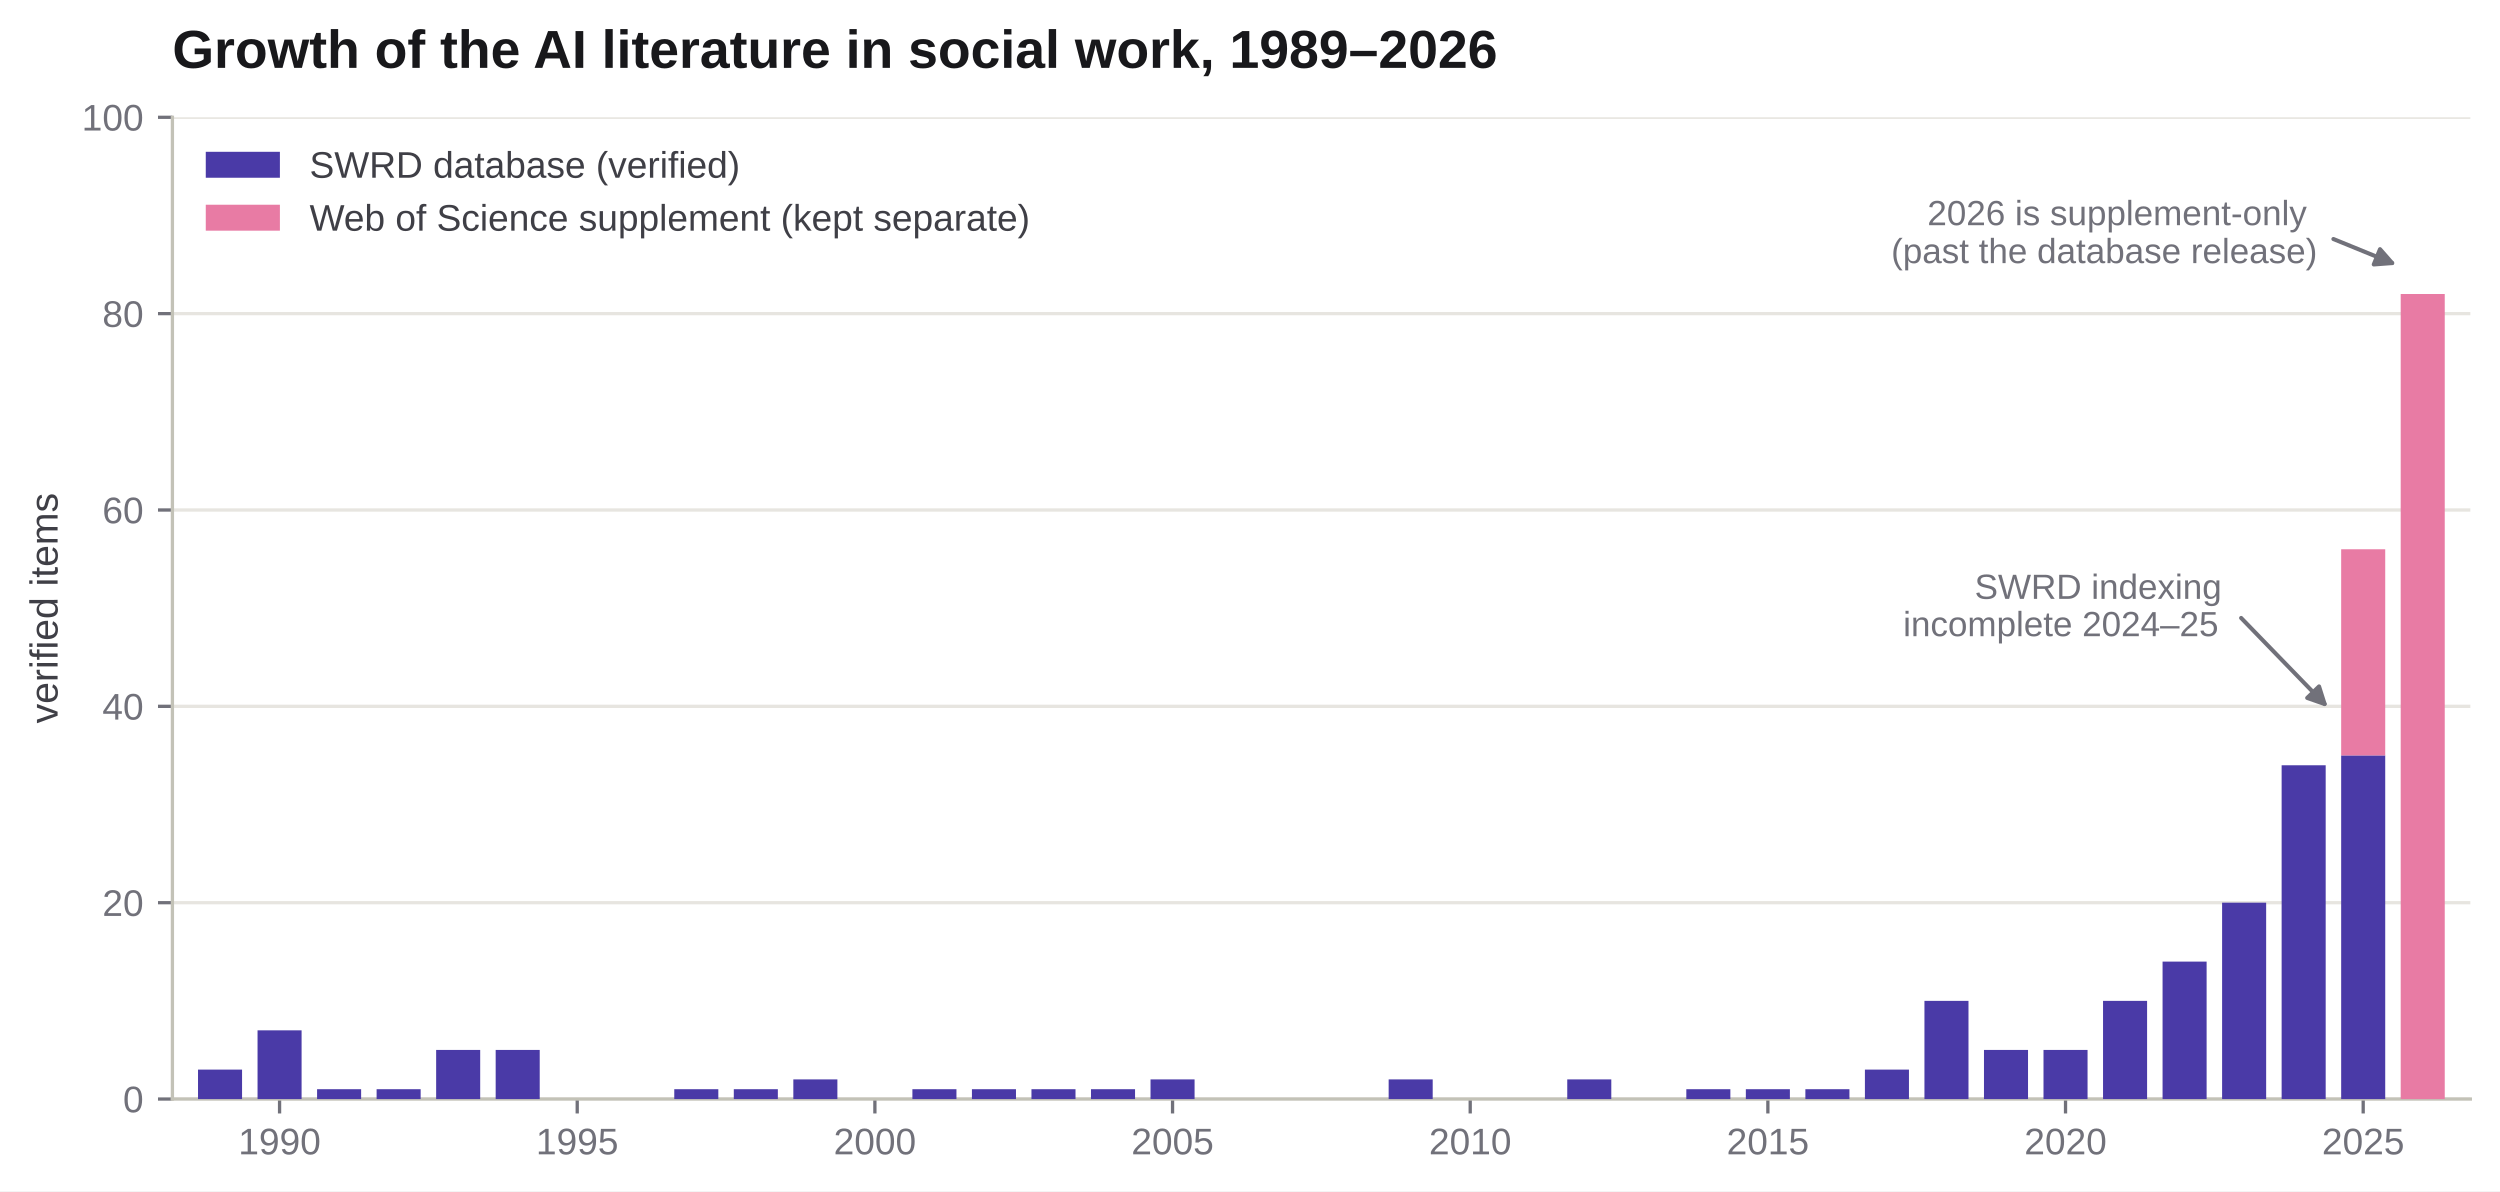
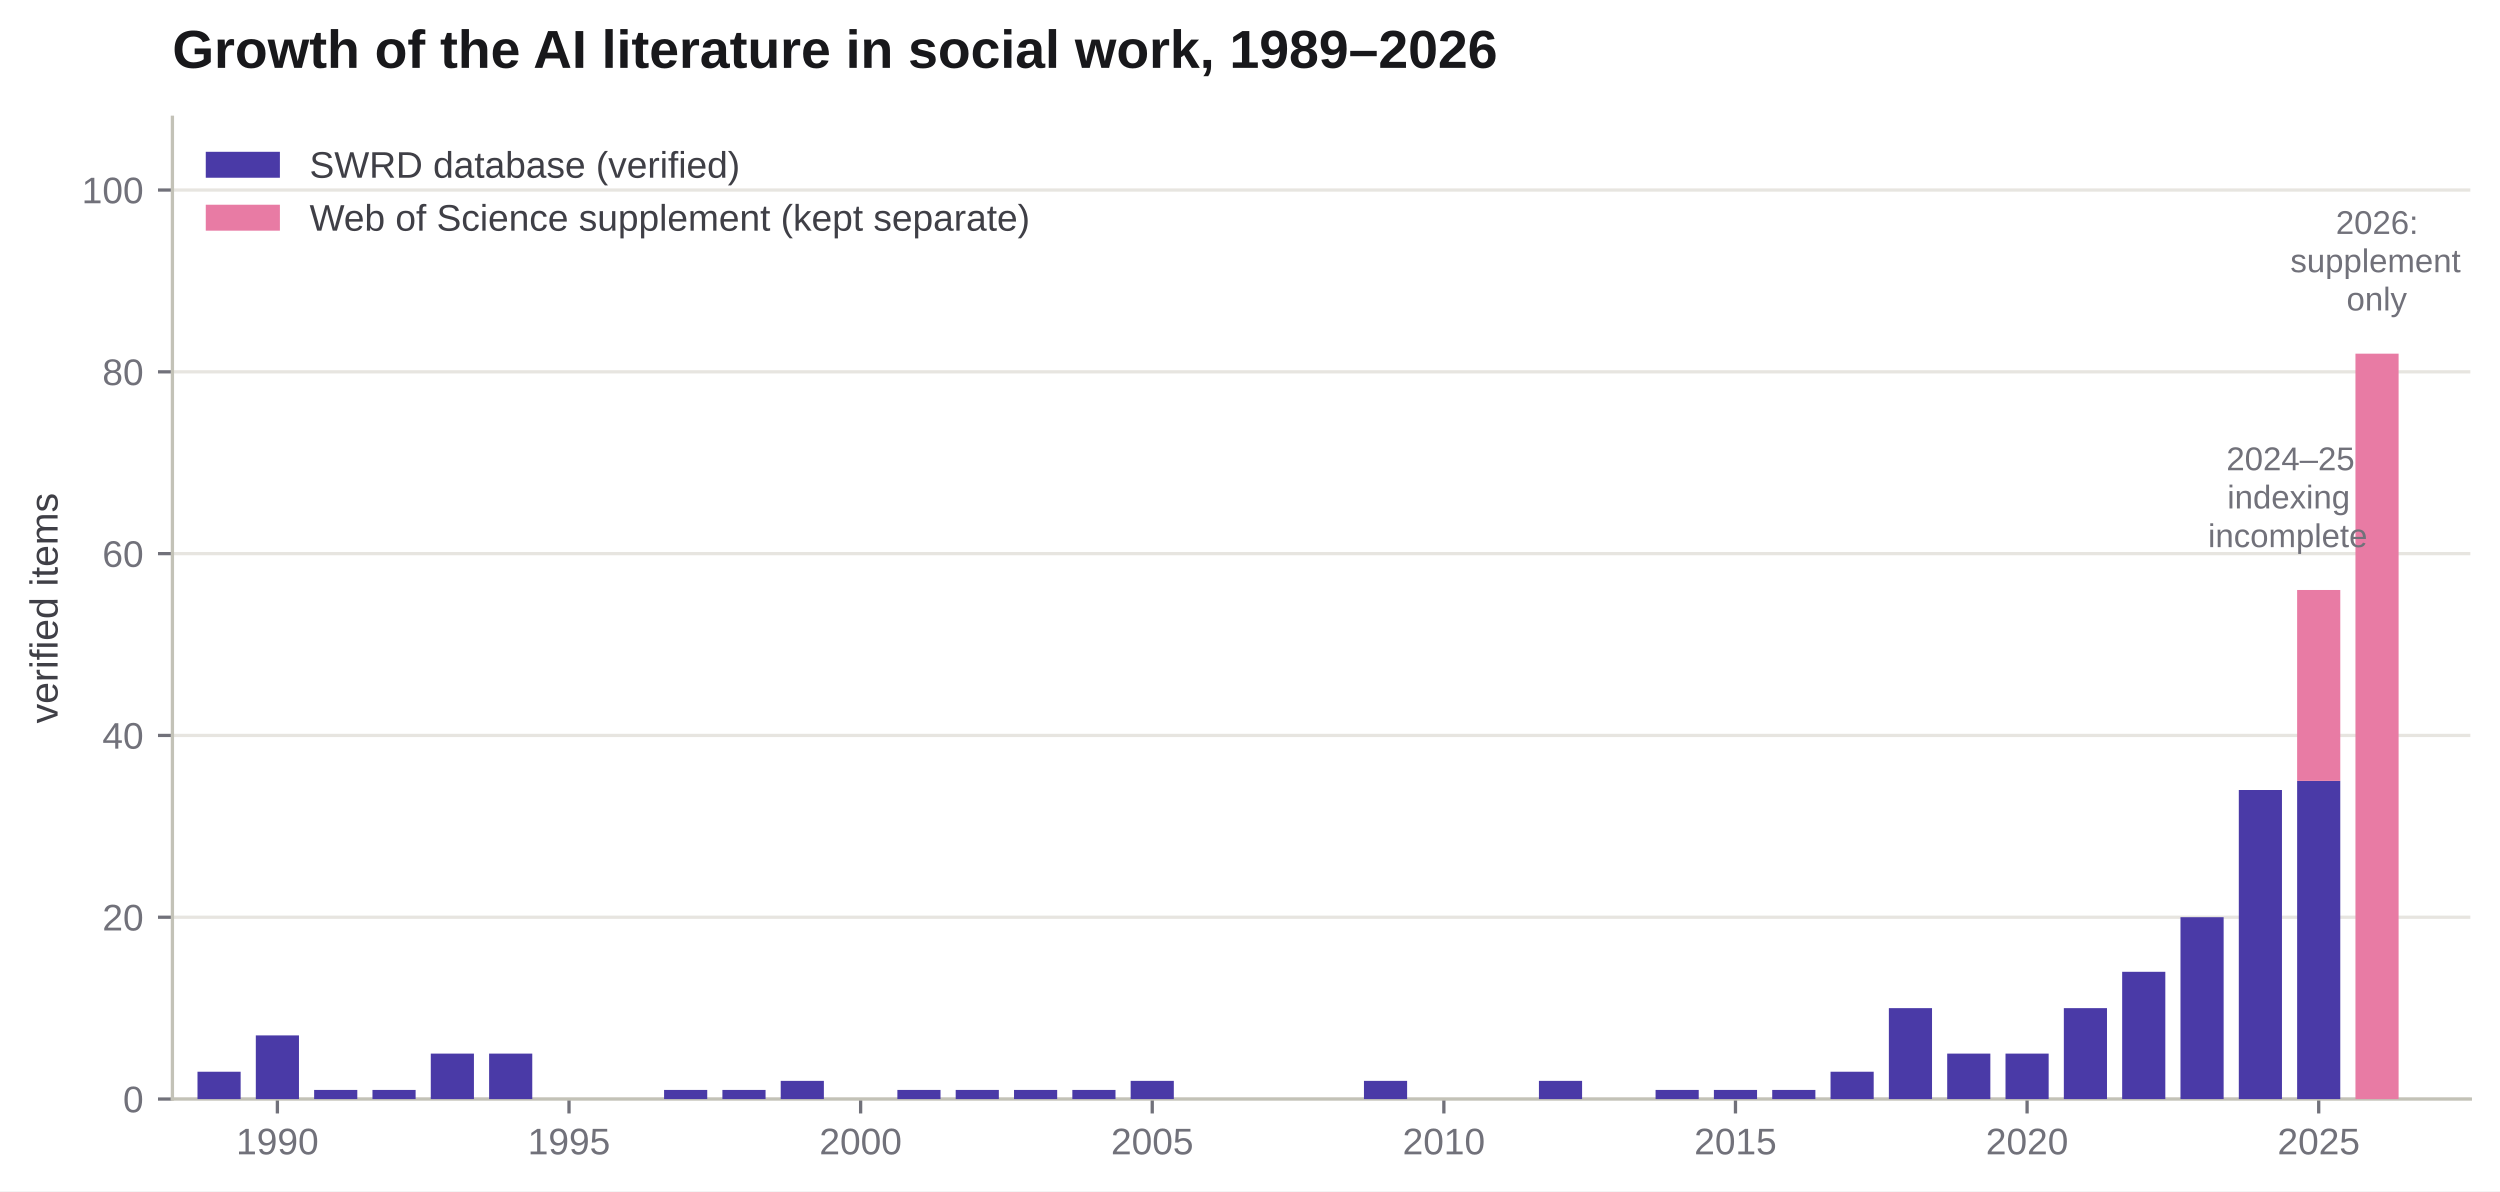
<svg xmlns="http://www.w3.org/2000/svg" xmlns:xlink="http://www.w3.org/1999/xlink" width="607.066pt" height="289.275pt" viewBox="0 0 607.066 289.275" version="1.1">
  <defs>
    <style type="text/css">*{stroke-linejoin: round; stroke-linecap: butt}</style>
  </defs>
  <g id="figure_1">
    <g id="patch_1">
      <path d="M 0 289.275  L 607.066 289.275  L 607.066 0  L 0 0  z " style="fill: #ffffff" />
    </g>
    <g id="axes_1">
      <g id="patch_2">
        <path d="M 41.866 266.875  L 599.866 266.875  L 599.866 28.483  L 41.866 28.483  z " style="fill: #ffffff" />
      </g>
      <g id="matplotlib.axis_1">
        <g id="xtick_1">
          <g id="line2d_1">
            <defs>
-               <path id="mb1f500b744" d="M 0 0  L 0 3.5  " style="stroke: #71717a; stroke-width: 0.8" />
+               <path id="m3ae54af417" d="M 0 0  L 0 3.5  " style="stroke: #71717a; stroke-width: 0.8" />
            </defs>
            <g>
-               <use xlink:href="#mb1f500b744" x="67.886" y="266.875" style="fill: #71717a; stroke: #71717a; stroke-width: 0.8" />
+               <use xlink:href="#m3ae54af417" x="67.358" y="266.875" style="fill: #71717a; stroke: #71717a; stroke-width: 0.8" />
            </g>
          </g>
          <g id="text_1">
-             <text style="fill: #71717a; font: 9px 'IBM Plex Sans', 'system-ui', 'Helvetica Neue', 'Arial', sans-serif; text-anchor: middle" x="67.886" y="280.301" transform="rotate(-0 67.88643 280.3014)">1990</text>
+             <text style="fill: #71717a; font: 9px 'IBM Plex Sans', 'system-ui', 'Helvetica Neue', 'Arial', sans-serif; text-anchor: middle" x="67.358" y="280.301" transform="rotate(-0 67.35809 280.3014)">1990</text>
          </g>
        </g>
        <g id="xtick_2">
          <g id="line2d_2">
            <g>
-               <use xlink:href="#mb1f500b744" x="140.166" y="266.875" style="fill: #71717a; stroke: #71717a; stroke-width: 0.8" />
+               <use xlink:href="#m3ae54af417" x="138.17" y="266.875" style="fill: #71717a; stroke: #71717a; stroke-width: 0.8" />
            </g>
          </g>
          <g id="text_2">
-             <text style="fill: #71717a; font: 9px 'IBM Plex Sans', 'system-ui', 'Helvetica Neue', 'Arial', sans-serif; text-anchor: middle" x="140.166" y="280.301" transform="rotate(-0 140.1662 280.3014)">1995</text>
+             <text style="fill: #71717a; font: 9px 'IBM Plex Sans', 'system-ui', 'Helvetica Neue', 'Arial', sans-serif; text-anchor: middle" x="138.17" y="280.301" transform="rotate(-0 138.1703 280.3014)">1995</text>
          </g>
        </g>
        <g id="xtick_3">
          <g id="line2d_3">
            <g>
-               <use xlink:href="#mb1f500b744" x="212.446" y="266.875" style="fill: #71717a; stroke: #71717a; stroke-width: 0.8" />
+               <use xlink:href="#m3ae54af417" x="208.982" y="266.875" style="fill: #71717a; stroke: #71717a; stroke-width: 0.8" />
            </g>
          </g>
          <g id="text_3">
-             <text style="fill: #71717a; font: 9px 'IBM Plex Sans', 'system-ui', 'Helvetica Neue', 'Arial', sans-serif; text-anchor: middle" x="212.446" y="280.301" transform="rotate(-0 212.446 280.3014)">2000</text>
+             <text style="fill: #71717a; font: 9px 'IBM Plex Sans', 'system-ui', 'Helvetica Neue', 'Arial', sans-serif; text-anchor: middle" x="208.982" y="280.301" transform="rotate(-0 208.9825 280.3014)">2000</text>
          </g>
        </g>
        <g id="xtick_4">
          <g id="line2d_4">
            <g>
-               <use xlink:href="#mb1f500b744" x="284.726" y="266.875" style="fill: #71717a; stroke: #71717a; stroke-width: 0.8" />
+               <use xlink:href="#m3ae54af417" x="279.795" y="266.875" style="fill: #71717a; stroke: #71717a; stroke-width: 0.8" />
            </g>
          </g>
          <g id="text_4">
-             <text style="fill: #71717a; font: 9px 'IBM Plex Sans', 'system-ui', 'Helvetica Neue', 'Arial', sans-serif; text-anchor: middle" x="284.726" y="280.301" transform="rotate(-0 284.7258 280.3014)">2005</text>
+             <text style="fill: #71717a; font: 9px 'IBM Plex Sans', 'system-ui', 'Helvetica Neue', 'Arial', sans-serif; text-anchor: middle" x="279.795" y="280.301" transform="rotate(-0 279.7946 280.3014)">2005</text>
          </g>
        </g>
        <g id="xtick_5">
          <g id="line2d_5">
            <g>
-               <use xlink:href="#mb1f500b744" x="357.006" y="266.875" style="fill: #71717a; stroke: #71717a; stroke-width: 0.8" />
+               <use xlink:href="#m3ae54af417" x="350.607" y="266.875" style="fill: #71717a; stroke: #71717a; stroke-width: 0.8" />
            </g>
          </g>
          <g id="text_5">
-             <text style="fill: #71717a; font: 9px 'IBM Plex Sans', 'system-ui', 'Helvetica Neue', 'Arial', sans-serif; text-anchor: middle" x="357.006" y="280.301" transform="rotate(-0 357.0056 280.3014)">2010</text>
+             <text style="fill: #71717a; font: 9px 'IBM Plex Sans', 'system-ui', 'Helvetica Neue', 'Arial', sans-serif; text-anchor: middle" x="350.607" y="280.301" transform="rotate(-0 350.6068 280.3014)">2010</text>
          </g>
        </g>
        <g id="xtick_6">
          <g id="line2d_6">
            <g>
-               <use xlink:href="#mb1f500b744" x="429.285" y="266.875" style="fill: #71717a; stroke: #71717a; stroke-width: 0.8" />
+               <use xlink:href="#m3ae54af417" x="421.419" y="266.875" style="fill: #71717a; stroke: #71717a; stroke-width: 0.8" />
            </g>
          </g>
          <g id="text_6">
-             <text style="fill: #71717a; font: 9px 'IBM Plex Sans', 'system-ui', 'Helvetica Neue', 'Arial', sans-serif; text-anchor: middle" x="429.285" y="280.301" transform="rotate(-0 429.2854 280.3014)">2015</text>
+             <text style="fill: #71717a; font: 9px 'IBM Plex Sans', 'system-ui', 'Helvetica Neue', 'Arial', sans-serif; text-anchor: middle" x="421.419" y="280.301" transform="rotate(-0 421.419 280.3014)">2015</text>
          </g>
        </g>
        <g id="xtick_7">
          <g id="line2d_7">
            <g>
-               <use xlink:href="#mb1f500b744" x="501.565" y="266.875" style="fill: #71717a; stroke: #71717a; stroke-width: 0.8" />
+               <use xlink:href="#m3ae54af417" x="492.231" y="266.875" style="fill: #71717a; stroke: #71717a; stroke-width: 0.8" />
            </g>
          </g>
          <g id="text_7">
-             <text style="fill: #71717a; font: 9px 'IBM Plex Sans', 'system-ui', 'Helvetica Neue', 'Arial', sans-serif; text-anchor: middle" x="501.565" y="280.301" transform="rotate(-0 501.5652 280.3014)">2020</text>
+             <text style="fill: #71717a; font: 9px 'IBM Plex Sans', 'system-ui', 'Helvetica Neue', 'Arial', sans-serif; text-anchor: middle" x="492.231" y="280.301" transform="rotate(-0 492.2312 280.3014)">2020</text>
          </g>
        </g>
        <g id="xtick_8">
          <g id="line2d_8">
            <g>
-               <use xlink:href="#mb1f500b744" x="573.845" y="266.875" style="fill: #71717a; stroke: #71717a; stroke-width: 0.8" />
+               <use xlink:href="#m3ae54af417" x="563.043" y="266.875" style="fill: #71717a; stroke: #71717a; stroke-width: 0.8" />
            </g>
          </g>
          <g id="text_8">
-             <text style="fill: #71717a; font: 9px 'IBM Plex Sans', 'system-ui', 'Helvetica Neue', 'Arial', sans-serif; text-anchor: middle" x="573.845" y="280.301" transform="rotate(-0 573.845 280.3014)">2025</text>
+             <text style="fill: #71717a; font: 9px 'IBM Plex Sans', 'system-ui', 'Helvetica Neue', 'Arial', sans-serif; text-anchor: middle" x="563.043" y="280.301" transform="rotate(-0 563.0434 280.3014)">2025</text>
          </g>
        </g>
      </g>
      <g id="matplotlib.axis_2">
        <g id="ytick_1">
          <g id="line2d_9">
-             <path d="M 41.866 266.875  L 599.866 266.875  " clip-path="url(#p7d32a5e23e)" style="fill: none; stroke: #e7e5e0; stroke-width: 0.8; stroke-linecap: square" />
+             <path d="M 41.866 266.875  L 599.866 266.875  " clip-path="url(#p29a7cf1fbd)" style="fill: none; stroke: #e7e5e0; stroke-width: 0.8; stroke-linecap: square" />
          </g>
          <g id="line2d_10">
            <defs>
-               <path id="m7525e73530" d="M 0 0  L -3.5 0  " style="stroke: #71717a; stroke-width: 0.8" />
+               <path id="m2641179e0e" d="M 0 0  L -3.5 0  " style="stroke: #71717a; stroke-width: 0.8" />
            </defs>
            <g>
-               <use xlink:href="#m7525e73530" x="41.866" y="266.875" style="fill: #71717a; stroke: #71717a; stroke-width: 0.8" />
+               <use xlink:href="#m2641179e0e" x="41.866" y="266.875" style="fill: #71717a; stroke: #71717a; stroke-width: 0.8" />
            </g>
          </g>
          <g id="text_9">
            <text style="fill: #71717a; font: 9px 'IBM Plex Sans', 'system-ui', 'Helvetica Neue', 'Arial', sans-serif; text-anchor: end" x="34.866" y="270.088" transform="rotate(-0 34.8657 270.0881)">0</text>
          </g>
        </g>
        <g id="ytick_2">
          <g id="line2d_11">
-             <path d="M 41.866 219.196  L 599.866 219.196  " clip-path="url(#p7d32a5e23e)" style="fill: none; stroke: #e7e5e0; stroke-width: 0.8; stroke-linecap: square" />
+             <path d="M 41.866 222.728  L 599.866 222.728  " clip-path="url(#p29a7cf1fbd)" style="fill: none; stroke: #e7e5e0; stroke-width: 0.8; stroke-linecap: square" />
          </g>
          <g id="line2d_12">
            <g>
-               <use xlink:href="#m7525e73530" x="41.866" y="219.196" style="fill: #71717a; stroke: #71717a; stroke-width: 0.8" />
+               <use xlink:href="#m2641179e0e" x="41.866" y="222.728" style="fill: #71717a; stroke: #71717a; stroke-width: 0.8" />
            </g>
          </g>
          <g id="text_10">
-             <text style="fill: #71717a; font: 9px 'IBM Plex Sans', 'system-ui', 'Helvetica Neue', 'Arial', sans-serif; text-anchor: end" x="34.866" y="222.41" transform="rotate(-0 34.8657 222.4097)">20</text>
+             <text style="fill: #71717a; font: 9px 'IBM Plex Sans', 'system-ui', 'Helvetica Neue', 'Arial', sans-serif; text-anchor: end" x="34.866" y="225.941" transform="rotate(-0 34.8657 225.9414)">20</text>
          </g>
        </g>
        <g id="ytick_3">
          <g id="line2d_13">
-             <path d="M 41.866 171.518  L 599.866 171.518  " clip-path="url(#p7d32a5e23e)" style="fill: none; stroke: #e7e5e0; stroke-width: 0.8; stroke-linecap: square" />
+             <path d="M 41.866 178.581  L 599.866 178.581  " clip-path="url(#p29a7cf1fbd)" style="fill: none; stroke: #e7e5e0; stroke-width: 0.8; stroke-linecap: square" />
          </g>
          <g id="line2d_14">
            <g>
-               <use xlink:href="#m7525e73530" x="41.866" y="171.518" style="fill: #71717a; stroke: #71717a; stroke-width: 0.8" />
+               <use xlink:href="#m2641179e0e" x="41.866" y="178.581" style="fill: #71717a; stroke: #71717a; stroke-width: 0.8" />
            </g>
          </g>
          <g id="text_11">
-             <text style="fill: #71717a; font: 9px 'IBM Plex Sans', 'system-ui', 'Helvetica Neue', 'Arial', sans-serif; text-anchor: end" x="34.866" y="174.731" transform="rotate(-0 34.8657 174.7313)">40</text>
+             <text style="fill: #71717a; font: 9px 'IBM Plex Sans', 'system-ui', 'Helvetica Neue', 'Arial', sans-serif; text-anchor: end" x="34.866" y="181.795" transform="rotate(-0 34.8657 181.7948)">40</text>
          </g>
        </g>
        <g id="ytick_4">
          <g id="line2d_15">
-             <path d="M 41.866 123.84  L 599.866 123.84  " clip-path="url(#p7d32a5e23e)" style="fill: none; stroke: #e7e5e0; stroke-width: 0.8; stroke-linecap: square" />
+             <path d="M 41.866 134.435  L 599.866 134.435  " clip-path="url(#p29a7cf1fbd)" style="fill: none; stroke: #e7e5e0; stroke-width: 0.8; stroke-linecap: square" />
          </g>
          <g id="line2d_16">
            <g>
-               <use xlink:href="#m7525e73530" x="41.866" y="123.84" style="fill: #71717a; stroke: #71717a; stroke-width: 0.8" />
+               <use xlink:href="#m2641179e0e" x="41.866" y="134.435" style="fill: #71717a; stroke: #71717a; stroke-width: 0.8" />
            </g>
          </g>
          <g id="text_12">
-             <text style="fill: #71717a; font: 9px 'IBM Plex Sans', 'system-ui', 'Helvetica Neue', 'Arial', sans-serif; text-anchor: end" x="34.866" y="127.053" transform="rotate(-0 34.8657 127.0529)">60</text>
+             <text style="fill: #71717a; font: 9px 'IBM Plex Sans', 'system-ui', 'Helvetica Neue', 'Arial', sans-serif; text-anchor: end" x="34.866" y="137.648" transform="rotate(-0 34.8657 137.6481)">60</text>
          </g>
        </g>
        <g id="ytick_5">
          <g id="line2d_17">
-             <path d="M 41.866 76.161  L 599.866 76.161  " clip-path="url(#p7d32a5e23e)" style="fill: none; stroke: #e7e5e0; stroke-width: 0.8; stroke-linecap: square" />
+             <path d="M 41.866 90.288  L 599.866 90.288  " clip-path="url(#p29a7cf1fbd)" style="fill: none; stroke: #e7e5e0; stroke-width: 0.8; stroke-linecap: square" />
          </g>
          <g id="line2d_18">
            <g>
-               <use xlink:href="#m7525e73530" x="41.866" y="76.161" style="fill: #71717a; stroke: #71717a; stroke-width: 0.8" />
+               <use xlink:href="#m2641179e0e" x="41.866" y="90.288" style="fill: #71717a; stroke: #71717a; stroke-width: 0.8" />
            </g>
          </g>
          <g id="text_13">
-             <text style="fill: #71717a; font: 9px 'IBM Plex Sans', 'system-ui', 'Helvetica Neue', 'Arial', sans-serif; text-anchor: end" x="34.866" y="79.374" transform="rotate(-0 34.8657 79.37449)">80</text>
+             <text style="fill: #71717a; font: 9px 'IBM Plex Sans', 'system-ui', 'Helvetica Neue', 'Arial', sans-serif; text-anchor: end" x="34.866" y="93.501" transform="rotate(-0 34.8657 93.50143)">80</text>
          </g>
        </g>
        <g id="ytick_6">
          <g id="line2d_19">
-             <path d="M 41.866 28.483  L 599.866 28.483  " clip-path="url(#p7d32a5e23e)" style="fill: none; stroke: #e7e5e0; stroke-width: 0.8; stroke-linecap: square" />
+             <path d="M 41.866 46.141  L 599.866 46.141  " clip-path="url(#p29a7cf1fbd)" style="fill: none; stroke: #e7e5e0; stroke-width: 0.8; stroke-linecap: square" />
          </g>
          <g id="line2d_20">
            <g>
-               <use xlink:href="#m7525e73530" x="41.866" y="28.483" style="fill: #71717a; stroke: #71717a; stroke-width: 0.8" />
+               <use xlink:href="#m2641179e0e" x="41.866" y="46.141" style="fill: #71717a; stroke: #71717a; stroke-width: 0.8" />
            </g>
          </g>
          <g id="text_14">
-             <text style="fill: #71717a; font: 9px 'IBM Plex Sans', 'system-ui', 'Helvetica Neue', 'Arial', sans-serif; text-anchor: end" x="34.866" y="31.696" transform="rotate(-0 34.8657 31.69609)">100</text>
+             <text style="fill: #71717a; font: 9px 'IBM Plex Sans', 'system-ui', 'Helvetica Neue', 'Arial', sans-serif; text-anchor: end" x="34.866" y="49.355" transform="rotate(-0 34.8657 49.35476)">100</text>
          </g>
        </g>
        <g id="text_15">
          <text style="fill: #3f3f46; font: 9.5px 'IBM Plex Sans', 'system-ui', 'Helvetica Neue', 'Arial', sans-serif; text-anchor: middle" x="13.984" y="147.679" transform="rotate(-90 13.98359 147.6788)">verified items</text>
        </g>
      </g>
      <g id="patch_3">
        <path d="M 41.866 266.875  L 41.866 28.483  " style="fill: none; stroke: #c3c2b7; stroke-width: 0.8; stroke-linejoin: miter; stroke-linecap: square" />
      </g>
      <g id="patch_4">
        <path d="M 41.866 266.875  L 599.866 266.875  " style="fill: none; stroke: #c3c2b7; stroke-width: 0.8; stroke-linejoin: miter; stroke-linecap: square" />
      </g>
      <g id="patch_5">
-         <path d="M 48.082 266.875  L 58.779 266.875  L 58.779 259.723  L 48.082 259.723  z " clip-path="url(#p7d32a5e23e)" style="fill: #4a3aa7" />
+         <path d="M 47.956 266.875  L 58.436 266.875  L 58.436 260.253  L 47.956 260.253  z " clip-path="url(#p29a7cf1fbd)" style="fill: #4a3aa7" />
      </g>
      <g id="patch_6">
-         <path d="M 62.538 266.875  L 73.235 266.875  L 73.235 250.187  L 62.538 250.187  z " clip-path="url(#p7d32a5e23e)" style="fill: #4a3aa7" />
+         <path d="M 62.118 266.875  L 72.598 266.875  L 72.598 251.423  L 62.118 251.423  z " clip-path="url(#p29a7cf1fbd)" style="fill: #4a3aa7" />
      </g>
      <g id="patch_7">
-         <path d="M 76.994 266.875  L 87.691 266.875  L 87.691 264.491  L 76.994 264.491  z " clip-path="url(#p7d32a5e23e)" style="fill: #4a3aa7" />
+         <path d="M 76.28 266.875  L 86.761 266.875  L 86.761 264.667  L 76.28 264.667  z " clip-path="url(#p29a7cf1fbd)" style="fill: #4a3aa7" />
      </g>
      <g id="patch_8">
-         <path d="M 91.45 266.875  L 102.147 266.875  L 102.147 264.491  L 91.45 264.491  z " clip-path="url(#p7d32a5e23e)" style="fill: #4a3aa7" />
+         <path d="M 90.443 266.875  L 100.923 266.875  L 100.923 264.667  L 90.443 264.667  z " clip-path="url(#p29a7cf1fbd)" style="fill: #4a3aa7" />
      </g>
      <g id="patch_9">
-         <path d="M 105.906 266.875  L 116.603 266.875  L 116.603 254.955  L 105.906 254.955  z " clip-path="url(#p7d32a5e23e)" style="fill: #4a3aa7" />
+         <path d="M 104.605 266.875  L 115.085 266.875  L 115.085 255.838  L 104.605 255.838  z " clip-path="url(#p29a7cf1fbd)" style="fill: #4a3aa7" />
      </g>
      <g id="patch_10">
-         <path d="M 120.362 266.875  L 131.059 266.875  L 131.059 254.955  L 120.362 254.955  z " clip-path="url(#p7d32a5e23e)" style="fill: #4a3aa7" />
+         <path d="M 118.768 266.875  L 129.248 266.875  L 129.248 255.838  L 118.768 255.838  z " clip-path="url(#p29a7cf1fbd)" style="fill: #4a3aa7" />
      </g>
      <g id="patch_11">
-         <path d="M 134.818 266.875  L 145.515 266.875  L 145.515 266.875  L 134.818 266.875  z " clip-path="url(#p7d32a5e23e)" style="fill: #4a3aa7" />
+         <path d="M 132.93 266.875  L 143.41 266.875  L 143.41 266.875  L 132.93 266.875  z " clip-path="url(#p29a7cf1fbd)" style="fill: #4a3aa7" />
      </g>
      <g id="patch_12">
-         <path d="M 149.273 266.875  L 159.971 266.875  L 159.971 266.875  L 149.273 266.875  z " clip-path="url(#p7d32a5e23e)" style="fill: #4a3aa7" />
+         <path d="M 147.093 266.875  L 157.573 266.875  L 157.573 266.875  L 147.093 266.875  z " clip-path="url(#p29a7cf1fbd)" style="fill: #4a3aa7" />
      </g>
      <g id="patch_13">
-         <path d="M 163.729 266.875  L 174.427 266.875  L 174.427 264.491  L 163.729 264.491  z " clip-path="url(#p7d32a5e23e)" style="fill: #4a3aa7" />
+         <path d="M 161.255 266.875  L 171.735 266.875  L 171.735 264.667  L 161.255 264.667  z " clip-path="url(#p29a7cf1fbd)" style="fill: #4a3aa7" />
      </g>
      <g id="patch_14">
-         <path d="M 178.185 266.875  L 188.883 266.875  L 188.883 264.491  L 178.185 264.491  z " clip-path="url(#p7d32a5e23e)" style="fill: #4a3aa7" />
+         <path d="M 175.417 266.875  L 185.898 266.875  L 185.898 264.667  L 175.417 264.667  z " clip-path="url(#p29a7cf1fbd)" style="fill: #4a3aa7" />
      </g>
      <g id="patch_15">
-         <path d="M 192.641 266.875  L 203.339 266.875  L 203.339 262.107  L 192.641 262.107  z " clip-path="url(#p7d32a5e23e)" style="fill: #4a3aa7" />
+         <path d="M 189.58 266.875  L 200.06 266.875  L 200.06 262.46  L 189.58 262.46  z " clip-path="url(#p29a7cf1fbd)" style="fill: #4a3aa7" />
      </g>
      <g id="patch_16">
-         <path d="M 207.097 266.875  L 217.795 266.875  L 217.795 266.875  L 207.097 266.875  z " clip-path="url(#p7d32a5e23e)" style="fill: #4a3aa7" />
+         <path d="M 203.742 266.875  L 214.223 266.875  L 214.223 266.875  L 203.742 266.875  z " clip-path="url(#p29a7cf1fbd)" style="fill: #4a3aa7" />
      </g>
      <g id="patch_17">
-         <path d="M 221.553 266.875  L 232.251 266.875  L 232.251 264.491  L 221.553 264.491  z " clip-path="url(#p7d32a5e23e)" style="fill: #4a3aa7" />
+         <path d="M 217.905 266.875  L 228.385 266.875  L 228.385 264.667  L 217.905 264.667  z " clip-path="url(#p29a7cf1fbd)" style="fill: #4a3aa7" />
      </g>
      <g id="patch_18">
-         <path d="M 236.009 266.875  L 246.707 266.875  L 246.707 264.491  L 236.009 264.491  z " clip-path="url(#p7d32a5e23e)" style="fill: #4a3aa7" />
+         <path d="M 232.067 266.875  L 242.547 266.875  L 242.547 264.667  L 232.067 264.667  z " clip-path="url(#p29a7cf1fbd)" style="fill: #4a3aa7" />
      </g>
      <g id="patch_19">
-         <path d="M 250.465 266.875  L 261.163 266.875  L 261.163 264.491  L 250.465 264.491  z " clip-path="url(#p7d32a5e23e)" style="fill: #4a3aa7" />
+         <path d="M 246.23 266.875  L 256.71 266.875  L 256.71 264.667  L 246.23 264.667  z " clip-path="url(#p29a7cf1fbd)" style="fill: #4a3aa7" />
      </g>
      <g id="patch_20">
-         <path d="M 264.921 266.875  L 275.619 266.875  L 275.619 264.491  L 264.921 264.491  z " clip-path="url(#p7d32a5e23e)" style="fill: #4a3aa7" />
+         <path d="M 260.392 266.875  L 270.872 266.875  L 270.872 264.667  L 260.392 264.667  z " clip-path="url(#p29a7cf1fbd)" style="fill: #4a3aa7" />
      </g>
      <g id="patch_21">
-         <path d="M 279.377 266.875  L 290.075 266.875  L 290.075 262.107  L 279.377 262.107  z " clip-path="url(#p7d32a5e23e)" style="fill: #4a3aa7" />
+         <path d="M 274.555 266.875  L 285.035 266.875  L 285.035 262.46  L 274.555 262.46  z " clip-path="url(#p29a7cf1fbd)" style="fill: #4a3aa7" />
      </g>
      <g id="patch_22">
-         <path d="M 293.833 266.875  L 304.53 266.875  L 304.53 266.875  L 293.833 266.875  z " clip-path="url(#p7d32a5e23e)" style="fill: #4a3aa7" />
+         <path d="M 288.717 266.875  L 299.197 266.875  L 299.197 266.875  L 288.717 266.875  z " clip-path="url(#p29a7cf1fbd)" style="fill: #4a3aa7" />
      </g>
      <g id="patch_23">
-         <path d="M 308.289 266.875  L 318.986 266.875  L 318.986 266.875  L 308.289 266.875  z " clip-path="url(#p7d32a5e23e)" style="fill: #4a3aa7" />
+         <path d="M 302.879 266.875  L 313.36 266.875  L 313.36 266.875  L 302.879 266.875  z " clip-path="url(#p29a7cf1fbd)" style="fill: #4a3aa7" />
      </g>
      <g id="patch_24">
-         <path d="M 322.745 266.875  L 333.442 266.875  L 333.442 266.875  L 322.745 266.875  z " clip-path="url(#p7d32a5e23e)" style="fill: #4a3aa7" />
+         <path d="M 317.042 266.875  L 327.522 266.875  L 327.522 266.875  L 317.042 266.875  z " clip-path="url(#p29a7cf1fbd)" style="fill: #4a3aa7" />
      </g>
      <g id="patch_25">
-         <path d="M 337.201 266.875  L 347.898 266.875  L 347.898 262.107  L 337.201 262.107  z " clip-path="url(#p7d32a5e23e)" style="fill: #4a3aa7" />
+         <path d="M 331.204 266.875  L 341.684 266.875  L 341.684 262.46  L 331.204 262.46  z " clip-path="url(#p29a7cf1fbd)" style="fill: #4a3aa7" />
      </g>
      <g id="patch_26">
-         <path d="M 351.657 266.875  L 362.354 266.875  L 362.354 266.875  L 351.657 266.875  z " clip-path="url(#p7d32a5e23e)" style="fill: #4a3aa7" />
+         <path d="M 345.367 266.875  L 355.847 266.875  L 355.847 266.875  L 345.367 266.875  z " clip-path="url(#p29a7cf1fbd)" style="fill: #4a3aa7" />
      </g>
      <g id="patch_27">
-         <path d="M 366.113 266.875  L 376.81 266.875  L 376.81 266.875  L 366.113 266.875  z " clip-path="url(#p7d32a5e23e)" style="fill: #4a3aa7" />
+         <path d="M 359.529 266.875  L 370.009 266.875  L 370.009 266.875  L 359.529 266.875  z " clip-path="url(#p29a7cf1fbd)" style="fill: #4a3aa7" />
      </g>
      <g id="patch_28">
-         <path d="M 380.569 266.875  L 391.266 266.875  L 391.266 262.107  L 380.569 262.107  z " clip-path="url(#p7d32a5e23e)" style="fill: #4a3aa7" />
+         <path d="M 373.692 266.875  L 384.172 266.875  L 384.172 262.46  L 373.692 262.46  z " clip-path="url(#p29a7cf1fbd)" style="fill: #4a3aa7" />
      </g>
      <g id="patch_29">
-         <path d="M 395.025 266.875  L 405.722 266.875  L 405.722 266.875  L 395.025 266.875  z " clip-path="url(#p7d32a5e23e)" style="fill: #4a3aa7" />
+         <path d="M 387.854 266.875  L 398.334 266.875  L 398.334 266.875  L 387.854 266.875  z " clip-path="url(#p29a7cf1fbd)" style="fill: #4a3aa7" />
      </g>
      <g id="patch_30">
-         <path d="M 409.481 266.875  L 420.178 266.875  L 420.178 264.491  L 409.481 264.491  z " clip-path="url(#p7d32a5e23e)" style="fill: #4a3aa7" />
+         <path d="M 402.016 266.875  L 412.497 266.875  L 412.497 264.667  L 402.016 264.667  z " clip-path="url(#p29a7cf1fbd)" style="fill: #4a3aa7" />
      </g>
      <g id="patch_31">
-         <path d="M 423.937 266.875  L 434.634 266.875  L 434.634 264.491  L 423.937 264.491  z " clip-path="url(#p7d32a5e23e)" style="fill: #4a3aa7" />
+         <path d="M 416.179 266.875  L 426.659 266.875  L 426.659 264.667  L 416.179 264.667  z " clip-path="url(#p29a7cf1fbd)" style="fill: #4a3aa7" />
      </g>
      <g id="patch_32">
-         <path d="M 438.393 266.875  L 449.09 266.875  L 449.09 264.491  L 438.393 264.491  z " clip-path="url(#p7d32a5e23e)" style="fill: #4a3aa7" />
+         <path d="M 430.341 266.875  L 440.822 266.875  L 440.822 264.667  L 430.341 264.667  z " clip-path="url(#p29a7cf1fbd)" style="fill: #4a3aa7" />
      </g>
      <g id="patch_33">
-         <path d="M 452.849 266.875  L 463.546 266.875  L 463.546 259.723  L 452.849 259.723  z " clip-path="url(#p7d32a5e23e)" style="fill: #4a3aa7" />
+         <path d="M 444.504 266.875  L 454.984 266.875  L 454.984 260.253  L 444.504 260.253  z " clip-path="url(#p29a7cf1fbd)" style="fill: #4a3aa7" />
      </g>
      <g id="patch_34">
-         <path d="M 467.305 266.875  L 478.002 266.875  L 478.002 243.036  L 467.305 243.036  z " clip-path="url(#p7d32a5e23e)" style="fill: #4a3aa7" />
+         <path d="M 458.666 266.875  L 469.146 266.875  L 469.146 244.801  L 458.666 244.801  z " clip-path="url(#p29a7cf1fbd)" style="fill: #4a3aa7" />
      </g>
      <g id="patch_35">
-         <path d="M 481.761 266.875  L 492.458 266.875  L 492.458 254.955  L 481.761 254.955  z " clip-path="url(#p7d32a5e23e)" style="fill: #4a3aa7" />
+         <path d="M 472.829 266.875  L 483.309 266.875  L 483.309 255.838  L 472.829 255.838  z " clip-path="url(#p29a7cf1fbd)" style="fill: #4a3aa7" />
      </g>
      <g id="patch_36">
-         <path d="M 496.216 266.875  L 506.914 266.875  L 506.914 254.955  L 496.216 254.955  z " clip-path="url(#p7d32a5e23e)" style="fill: #4a3aa7" />
+         <path d="M 486.991 266.875  L 497.471 266.875  L 497.471 255.838  L 486.991 255.838  z " clip-path="url(#p29a7cf1fbd)" style="fill: #4a3aa7" />
      </g>
      <g id="patch_37">
-         <path d="M 510.672 266.875  L 521.37 266.875  L 521.37 243.036  L 510.672 243.036  z " clip-path="url(#p7d32a5e23e)" style="fill: #4a3aa7" />
+         <path d="M 501.154 266.875  L 511.634 266.875  L 511.634 244.801  L 501.154 244.801  z " clip-path="url(#p29a7cf1fbd)" style="fill: #4a3aa7" />
      </g>
      <g id="patch_38">
-         <path d="M 525.128 266.875  L 535.826 266.875  L 535.826 233.5  L 525.128 233.5  z " clip-path="url(#p7d32a5e23e)" style="fill: #4a3aa7" />
+         <path d="M 515.316 266.875  L 525.796 266.875  L 525.796 235.972  L 515.316 235.972  z " clip-path="url(#p29a7cf1fbd)" style="fill: #4a3aa7" />
      </g>
      <g id="patch_39">
-         <path d="M 539.584 266.875  L 550.282 266.875  L 550.282 219.196  L 539.584 219.196  z " clip-path="url(#p7d32a5e23e)" style="fill: #4a3aa7" />
+         <path d="M 529.478 266.875  L 539.959 266.875  L 539.959 222.728  L 529.478 222.728  z " clip-path="url(#p29a7cf1fbd)" style="fill: #4a3aa7" />
      </g>
      <g id="patch_40">
-         <path d="M 554.04 266.875  L 564.738 266.875  L 564.738 185.822  L 554.04 185.822  z " clip-path="url(#p7d32a5e23e)" style="fill: #4a3aa7" />
+         <path d="M 543.641 266.875  L 554.121 266.875  L 554.121 191.825  L 543.641 191.825  z " clip-path="url(#p29a7cf1fbd)" style="fill: #4a3aa7" />
      </g>
      <g id="patch_41">
-         <path d="M 568.496 266.875  L 579.194 266.875  L 579.194 183.438  L 568.496 183.438  z " clip-path="url(#p7d32a5e23e)" style="fill: #4a3aa7" />
+         <path d="M 557.803 266.875  L 568.283 266.875  L 568.283 189.618  L 557.803 189.618  z " clip-path="url(#p29a7cf1fbd)" style="fill: #4a3aa7" />
      </g>
      <g id="patch_42">
-         <path d="M 582.952 266.875  L 593.65 266.875  L 593.65 266.875  L 582.952 266.875  z " clip-path="url(#p7d32a5e23e)" style="fill: #4a3aa7" />
+         <path d="M 571.966 266.875  L 582.446 266.875  L 582.446 266.875  L 571.966 266.875  z " clip-path="url(#p29a7cf1fbd)" style="fill: #4a3aa7" />
      </g>
      <g id="patch_43">
-         <path d="M 48.082 259.723  L 58.779 259.723  L 58.779 259.723  L 48.082 259.723  z " clip-path="url(#p7d32a5e23e)" style="fill: #e87ba4" />
+         <path d="M 47.956 260.253  L 58.436 260.253  L 58.436 260.253  L 47.956 260.253  z " clip-path="url(#p29a7cf1fbd)" style="fill: #e87ba4" />
      </g>
      <g id="patch_44">
-         <path d="M 62.538 250.187  L 73.235 250.187  L 73.235 250.187  L 62.538 250.187  z " clip-path="url(#p7d32a5e23e)" style="fill: #e87ba4" />
+         <path d="M 62.118 251.423  L 72.598 251.423  L 72.598 251.423  L 62.118 251.423  z " clip-path="url(#p29a7cf1fbd)" style="fill: #e87ba4" />
      </g>
      <g id="patch_45">
-         <path d="M 76.994 264.491  L 87.691 264.491  L 87.691 264.491  L 76.994 264.491  z " clip-path="url(#p7d32a5e23e)" style="fill: #e87ba4" />
+         <path d="M 76.28 264.667  L 86.761 264.667  L 86.761 264.667  L 76.28 264.667  z " clip-path="url(#p29a7cf1fbd)" style="fill: #e87ba4" />
      </g>
      <g id="patch_46">
-         <path d="M 91.45 264.491  L 102.147 264.491  L 102.147 264.491  L 91.45 264.491  z " clip-path="url(#p7d32a5e23e)" style="fill: #e87ba4" />
+         <path d="M 90.443 264.667  L 100.923 264.667  L 100.923 264.667  L 90.443 264.667  z " clip-path="url(#p29a7cf1fbd)" style="fill: #e87ba4" />
      </g>
      <g id="patch_47">
-         <path d="M 105.906 254.955  L 116.603 254.955  L 116.603 254.955  L 105.906 254.955  z " clip-path="url(#p7d32a5e23e)" style="fill: #e87ba4" />
+         <path d="M 104.605 255.838  L 115.085 255.838  L 115.085 255.838  L 104.605 255.838  z " clip-path="url(#p29a7cf1fbd)" style="fill: #e87ba4" />
      </g>
      <g id="patch_48">
-         <path d="M 120.362 254.955  L 131.059 254.955  L 131.059 254.955  L 120.362 254.955  z " clip-path="url(#p7d32a5e23e)" style="fill: #e87ba4" />
+         <path d="M 118.768 255.838  L 129.248 255.838  L 129.248 255.838  L 118.768 255.838  z " clip-path="url(#p29a7cf1fbd)" style="fill: #e87ba4" />
      </g>
      <g id="patch_49">
-         <path d="M 134.818 266.875  L 145.515 266.875  L 145.515 266.875  L 134.818 266.875  z " clip-path="url(#p7d32a5e23e)" style="fill: #e87ba4" />
+         <path d="M 132.93 266.875  L 143.41 266.875  L 143.41 266.875  L 132.93 266.875  z " clip-path="url(#p29a7cf1fbd)" style="fill: #e87ba4" />
      </g>
      <g id="patch_50">
-         <path d="M 149.273 266.875  L 159.971 266.875  L 159.971 266.875  L 149.273 266.875  z " clip-path="url(#p7d32a5e23e)" style="fill: #e87ba4" />
+         <path d="M 147.093 266.875  L 157.573 266.875  L 157.573 266.875  L 147.093 266.875  z " clip-path="url(#p29a7cf1fbd)" style="fill: #e87ba4" />
      </g>
      <g id="patch_51">
-         <path d="M 163.729 264.491  L 174.427 264.491  L 174.427 264.491  L 163.729 264.491  z " clip-path="url(#p7d32a5e23e)" style="fill: #e87ba4" />
+         <path d="M 161.255 264.667  L 171.735 264.667  L 171.735 264.667  L 161.255 264.667  z " clip-path="url(#p29a7cf1fbd)" style="fill: #e87ba4" />
      </g>
      <g id="patch_52">
-         <path d="M 178.185 264.491  L 188.883 264.491  L 188.883 264.491  L 178.185 264.491  z " clip-path="url(#p7d32a5e23e)" style="fill: #e87ba4" />
+         <path d="M 175.417 264.667  L 185.898 264.667  L 185.898 264.667  L 175.417 264.667  z " clip-path="url(#p29a7cf1fbd)" style="fill: #e87ba4" />
      </g>
      <g id="patch_53">
-         <path d="M 192.641 262.107  L 203.339 262.107  L 203.339 262.107  L 192.641 262.107  z " clip-path="url(#p7d32a5e23e)" style="fill: #e87ba4" />
+         <path d="M 189.58 262.46  L 200.06 262.46  L 200.06 262.46  L 189.58 262.46  z " clip-path="url(#p29a7cf1fbd)" style="fill: #e87ba4" />
      </g>
      <g id="patch_54">
-         <path d="M 207.097 266.875  L 217.795 266.875  L 217.795 266.875  L 207.097 266.875  z " clip-path="url(#p7d32a5e23e)" style="fill: #e87ba4" />
+         <path d="M 203.742 266.875  L 214.223 266.875  L 214.223 266.875  L 203.742 266.875  z " clip-path="url(#p29a7cf1fbd)" style="fill: #e87ba4" />
      </g>
      <g id="patch_55">
-         <path d="M 221.553 264.491  L 232.251 264.491  L 232.251 264.491  L 221.553 264.491  z " clip-path="url(#p7d32a5e23e)" style="fill: #e87ba4" />
+         <path d="M 217.905 264.667  L 228.385 264.667  L 228.385 264.667  L 217.905 264.667  z " clip-path="url(#p29a7cf1fbd)" style="fill: #e87ba4" />
      </g>
      <g id="patch_56">
-         <path d="M 236.009 264.491  L 246.707 264.491  L 246.707 264.491  L 236.009 264.491  z " clip-path="url(#p7d32a5e23e)" style="fill: #e87ba4" />
+         <path d="M 232.067 264.667  L 242.547 264.667  L 242.547 264.667  L 232.067 264.667  z " clip-path="url(#p29a7cf1fbd)" style="fill: #e87ba4" />
      </g>
      <g id="patch_57">
-         <path d="M 250.465 264.491  L 261.163 264.491  L 261.163 264.491  L 250.465 264.491  z " clip-path="url(#p7d32a5e23e)" style="fill: #e87ba4" />
+         <path d="M 246.23 264.667  L 256.71 264.667  L 256.71 264.667  L 246.23 264.667  z " clip-path="url(#p29a7cf1fbd)" style="fill: #e87ba4" />
      </g>
      <g id="patch_58">
-         <path d="M 264.921 264.491  L 275.619 264.491  L 275.619 264.491  L 264.921 264.491  z " clip-path="url(#p7d32a5e23e)" style="fill: #e87ba4" />
+         <path d="M 260.392 264.667  L 270.872 264.667  L 270.872 264.667  L 260.392 264.667  z " clip-path="url(#p29a7cf1fbd)" style="fill: #e87ba4" />
      </g>
      <g id="patch_59">
-         <path d="M 279.377 262.107  L 290.075 262.107  L 290.075 262.107  L 279.377 262.107  z " clip-path="url(#p7d32a5e23e)" style="fill: #e87ba4" />
+         <path d="M 274.555 262.46  L 285.035 262.46  L 285.035 262.46  L 274.555 262.46  z " clip-path="url(#p29a7cf1fbd)" style="fill: #e87ba4" />
      </g>
      <g id="patch_60">
-         <path d="M 293.833 266.875  L 304.53 266.875  L 304.53 266.875  L 293.833 266.875  z " clip-path="url(#p7d32a5e23e)" style="fill: #e87ba4" />
+         <path d="M 288.717 266.875  L 299.197 266.875  L 299.197 266.875  L 288.717 266.875  z " clip-path="url(#p29a7cf1fbd)" style="fill: #e87ba4" />
      </g>
      <g id="patch_61">
-         <path d="M 308.289 266.875  L 318.986 266.875  L 318.986 266.875  L 308.289 266.875  z " clip-path="url(#p7d32a5e23e)" style="fill: #e87ba4" />
+         <path d="M 302.879 266.875  L 313.36 266.875  L 313.36 266.875  L 302.879 266.875  z " clip-path="url(#p29a7cf1fbd)" style="fill: #e87ba4" />
      </g>
      <g id="patch_62">
-         <path d="M 322.745 266.875  L 333.442 266.875  L 333.442 266.875  L 322.745 266.875  z " clip-path="url(#p7d32a5e23e)" style="fill: #e87ba4" />
+         <path d="M 317.042 266.875  L 327.522 266.875  L 327.522 266.875  L 317.042 266.875  z " clip-path="url(#p29a7cf1fbd)" style="fill: #e87ba4" />
      </g>
      <g id="patch_63">
-         <path d="M 337.201 262.107  L 347.898 262.107  L 347.898 262.107  L 337.201 262.107  z " clip-path="url(#p7d32a5e23e)" style="fill: #e87ba4" />
+         <path d="M 331.204 262.46  L 341.684 262.46  L 341.684 262.46  L 331.204 262.46  z " clip-path="url(#p29a7cf1fbd)" style="fill: #e87ba4" />
      </g>
      <g id="patch_64">
-         <path d="M 351.657 266.875  L 362.354 266.875  L 362.354 266.875  L 351.657 266.875  z " clip-path="url(#p7d32a5e23e)" style="fill: #e87ba4" />
+         <path d="M 345.367 266.875  L 355.847 266.875  L 355.847 266.875  L 345.367 266.875  z " clip-path="url(#p29a7cf1fbd)" style="fill: #e87ba4" />
      </g>
      <g id="patch_65">
-         <path d="M 366.113 266.875  L 376.81 266.875  L 376.81 266.875  L 366.113 266.875  z " clip-path="url(#p7d32a5e23e)" style="fill: #e87ba4" />
+         <path d="M 359.529 266.875  L 370.009 266.875  L 370.009 266.875  L 359.529 266.875  z " clip-path="url(#p29a7cf1fbd)" style="fill: #e87ba4" />
      </g>
      <g id="patch_66">
-         <path d="M 380.569 262.107  L 391.266 262.107  L 391.266 262.107  L 380.569 262.107  z " clip-path="url(#p7d32a5e23e)" style="fill: #e87ba4" />
+         <path d="M 373.692 262.46  L 384.172 262.46  L 384.172 262.46  L 373.692 262.46  z " clip-path="url(#p29a7cf1fbd)" style="fill: #e87ba4" />
      </g>
      <g id="patch_67">
-         <path d="M 395.025 266.875  L 405.722 266.875  L 405.722 266.875  L 395.025 266.875  z " clip-path="url(#p7d32a5e23e)" style="fill: #e87ba4" />
+         <path d="M 387.854 266.875  L 398.334 266.875  L 398.334 266.875  L 387.854 266.875  z " clip-path="url(#p29a7cf1fbd)" style="fill: #e87ba4" />
      </g>
      <g id="patch_68">
-         <path d="M 409.481 264.491  L 420.178 264.491  L 420.178 264.491  L 409.481 264.491  z " clip-path="url(#p7d32a5e23e)" style="fill: #e87ba4" />
+         <path d="M 402.016 264.667  L 412.497 264.667  L 412.497 264.667  L 402.016 264.667  z " clip-path="url(#p29a7cf1fbd)" style="fill: #e87ba4" />
      </g>
      <g id="patch_69">
-         <path d="M 423.937 264.491  L 434.634 264.491  L 434.634 264.491  L 423.937 264.491  z " clip-path="url(#p7d32a5e23e)" style="fill: #e87ba4" />
+         <path d="M 416.179 264.667  L 426.659 264.667  L 426.659 264.667  L 416.179 264.667  z " clip-path="url(#p29a7cf1fbd)" style="fill: #e87ba4" />
      </g>
      <g id="patch_70">
-         <path d="M 438.393 264.491  L 449.09 264.491  L 449.09 264.491  L 438.393 264.491  z " clip-path="url(#p7d32a5e23e)" style="fill: #e87ba4" />
+         <path d="M 430.341 264.667  L 440.822 264.667  L 440.822 264.667  L 430.341 264.667  z " clip-path="url(#p29a7cf1fbd)" style="fill: #e87ba4" />
      </g>
      <g id="patch_71">
-         <path d="M 452.849 259.723  L 463.546 259.723  L 463.546 259.723  L 452.849 259.723  z " clip-path="url(#p7d32a5e23e)" style="fill: #e87ba4" />
+         <path d="M 444.504 260.253  L 454.984 260.253  L 454.984 260.253  L 444.504 260.253  z " clip-path="url(#p29a7cf1fbd)" style="fill: #e87ba4" />
      </g>
      <g id="patch_72">
-         <path d="M 467.305 243.036  L 478.002 243.036  L 478.002 243.036  L 467.305 243.036  z " clip-path="url(#p7d32a5e23e)" style="fill: #e87ba4" />
+         <path d="M 458.666 244.801  L 469.146 244.801  L 469.146 244.801  L 458.666 244.801  z " clip-path="url(#p29a7cf1fbd)" style="fill: #e87ba4" />
      </g>
      <g id="patch_73">
-         <path d="M 481.761 254.955  L 492.458 254.955  L 492.458 254.955  L 481.761 254.955  z " clip-path="url(#p7d32a5e23e)" style="fill: #e87ba4" />
+         <path d="M 472.829 255.838  L 483.309 255.838  L 483.309 255.838  L 472.829 255.838  z " clip-path="url(#p29a7cf1fbd)" style="fill: #e87ba4" />
      </g>
      <g id="patch_74">
-         <path d="M 496.216 254.955  L 506.914 254.955  L 506.914 254.955  L 496.216 254.955  z " clip-path="url(#p7d32a5e23e)" style="fill: #e87ba4" />
+         <path d="M 486.991 255.838  L 497.471 255.838  L 497.471 255.838  L 486.991 255.838  z " clip-path="url(#p29a7cf1fbd)" style="fill: #e87ba4" />
      </g>
      <g id="patch_75">
-         <path d="M 510.672 243.036  L 521.37 243.036  L 521.37 243.036  L 510.672 243.036  z " clip-path="url(#p7d32a5e23e)" style="fill: #e87ba4" />
+         <path d="M 501.154 244.801  L 511.634 244.801  L 511.634 244.801  L 501.154 244.801  z " clip-path="url(#p29a7cf1fbd)" style="fill: #e87ba4" />
      </g>
      <g id="patch_76">
-         <path d="M 525.128 233.5  L 535.826 233.5  L 535.826 233.5  L 525.128 233.5  z " clip-path="url(#p7d32a5e23e)" style="fill: #e87ba4" />
+         <path d="M 515.316 235.972  L 525.796 235.972  L 525.796 235.972  L 515.316 235.972  z " clip-path="url(#p29a7cf1fbd)" style="fill: #e87ba4" />
      </g>
      <g id="patch_77">
-         <path d="M 539.584 219.196  L 550.282 219.196  L 550.282 219.196  L 539.584 219.196  z " clip-path="url(#p7d32a5e23e)" style="fill: #e87ba4" />
+         <path d="M 529.478 222.728  L 539.959 222.728  L 539.959 222.728  L 529.478 222.728  z " clip-path="url(#p29a7cf1fbd)" style="fill: #e87ba4" />
      </g>
      <g id="patch_78">
-         <path d="M 554.04 185.822  L 564.738 185.822  L 564.738 185.822  L 554.04 185.822  z " clip-path="url(#p7d32a5e23e)" style="fill: #e87ba4" />
+         <path d="M 543.641 191.825  L 554.121 191.825  L 554.121 191.825  L 543.641 191.825  z " clip-path="url(#p29a7cf1fbd)" style="fill: #e87ba4" />
      </g>
      <g id="patch_79">
-         <path d="M 568.496 183.438  L 579.194 183.438  L 579.194 133.375  L 568.496 133.375  z " clip-path="url(#p7d32a5e23e)" style="fill: #e87ba4" />
+         <path d="M 557.803 189.618  L 568.283 189.618  L 568.283 143.264  L 557.803 143.264  z " clip-path="url(#p29a7cf1fbd)" style="fill: #e87ba4" />
      </g>
      <g id="patch_80">
-         <path d="M 582.952 266.875  L 593.65 266.875  L 593.65 71.393  L 582.952 71.393  z " clip-path="url(#p7d32a5e23e)" style="fill: #e87ba4" />
+         <path d="M 571.966 266.875  L 582.446 266.875  L 582.446 85.873  L 571.966 85.873  z " clip-path="url(#p29a7cf1fbd)" style="fill: #e87ba4" />
      </g>
      <g id="text_16">
-         <text style="fill: #71717a; font: 8.5px 'IBM Plex Sans', 'system-ui', 'Helvetica Neue', 'Arial', sans-serif" transform="translate(479.49 145.4177)">SWRD indexing</text>
-         <text style="fill: #71717a; font: 8.5px 'IBM Plex Sans', 'system-ui', 'Helvetica Neue', 'Arial', sans-serif" transform="translate(462.1433 154.4781)">incomplete 2024–25</text>
-       </g>
-       <g id="patch_81">
-         <path d="M 544.21 150.063  Q 554.732 160.907 564.475 170.949  " style="fill: none; stroke: #71717a; stroke-linecap: round" />
-         <path d="M 563.125 166.685  L 564.475 170.949  L 560.254 169.471  z " style="fill: #71717a; stroke: #71717a; stroke-linecap: round" />
+         <text style="fill: #71717a; font: 8px 'IBM Plex Sans', 'system-ui', 'Helvetica Neue', 'Arial', sans-serif" transform="translate(540.6196 114.1861)">2024–25</text>
+         <text style="fill: #71717a; font: 8px 'IBM Plex Sans', 'system-ui', 'Helvetica Neue', 'Arial', sans-serif" transform="translate(540.8503 123.4742)">indexing</text>
+         <text style="fill: #71717a; font: 8px 'IBM Plex Sans', 'system-ui', 'Helvetica Neue', 'Arial', sans-serif" transform="translate(536.1778 132.8586)">incomplete</text>
      </g>
      <g id="text_17">
-         <text style="fill: #71717a; font: 8.5px 'IBM Plex Sans', 'system-ui', 'Helvetica Neue', 'Arial', sans-serif" transform="translate(468.0176 54.67957)">2026 is supplement-only</text>
-         <text style="fill: #71717a; font: 8.5px 'IBM Plex Sans', 'system-ui', 'Helvetica Neue', 'Arial', sans-serif" transform="translate(459.2201 63.8949)">(past the database release)</text>
-       </g>
-       <g id="patch_82">
-         <path d="M 566.617 58.043  Q 574.265 61.171 580.877 63.875  " style="fill: none; stroke: #71717a; stroke-linecap: round" />
-         <path d="M 577.932 60.51  L 580.877 63.875  L 576.418 64.212  z " style="fill: #71717a; stroke: #71717a; stroke-linecap: round" />
+         <text style="fill: #71717a; font: 8px 'IBM Plex Sans', 'system-ui', 'Helvetica Neue', 'Arial', sans-serif" transform="translate(567.1989 56.81165)">2026:</text>
+         <text style="fill: #71717a; font: 8px 'IBM Plex Sans', 'system-ui', 'Helvetica Neue', 'Arial', sans-serif" transform="translate(556.1583 66.09977)">supplement</text>
+         <text style="fill: #71717a; font: 8px 'IBM Plex Sans', 'system-ui', 'Helvetica Neue', 'Arial', sans-serif" transform="translate(569.7977 75.3879)">only</text>
      </g>
      <g id="text_18">
        <text style="fill: #18181b; font: 700 13px 'IBM Plex Sans', 'system-ui', 'Helvetica Neue', 'Arial', sans-serif; text-anchor: start" x="41.866" y="16.483" transform="rotate(-0 41.8657 16.48281)">Growth of the AI literature in social work, 1989–2026</text>
      </g>
      <g id="legend_1">
-         <g id="patch_83">
+         <g id="patch_81">
          <path d="M 49.966 43.161  L 67.966 43.161  L 67.966 36.861  L 49.966 36.861  z " style="fill: #4a3aa7" />
        </g>
        <g id="text_19">
          <text style="fill: #3f3f46; font: 9px 'IBM Plex Sans', 'system-ui', 'Helvetica Neue', 'Arial', sans-serif; text-anchor: start" x="75.166" y="43.161" transform="rotate(-0 75.1657 43.16125)">SWRD database (verified)</text>
        </g>
-         <g id="patch_84">
+         <g id="patch_82">
          <path d="M 49.966 56.013  L 67.966 56.013  L 67.966 49.713  L 49.966 49.713  z " style="fill: #e87ba4" />
        </g>
        <g id="text_20">
          <text style="fill: #3f3f46; font: 9px 'IBM Plex Sans', 'system-ui', 'Helvetica Neue', 'Arial', sans-serif; text-anchor: start" x="75.166" y="56.013" transform="rotate(-0 75.1657 56.01297)">Web of Science supplement (kept separate)</text>
        </g>
      </g>
    </g>
  </g>
  <defs>
-     <clipPath id="p7d32a5e23e">
+     <clipPath id="p29a7cf1fbd">
      <rect x="41.866" y="28.483" width="558" height="238.392" />
    </clipPath>
  </defs>
</svg>
